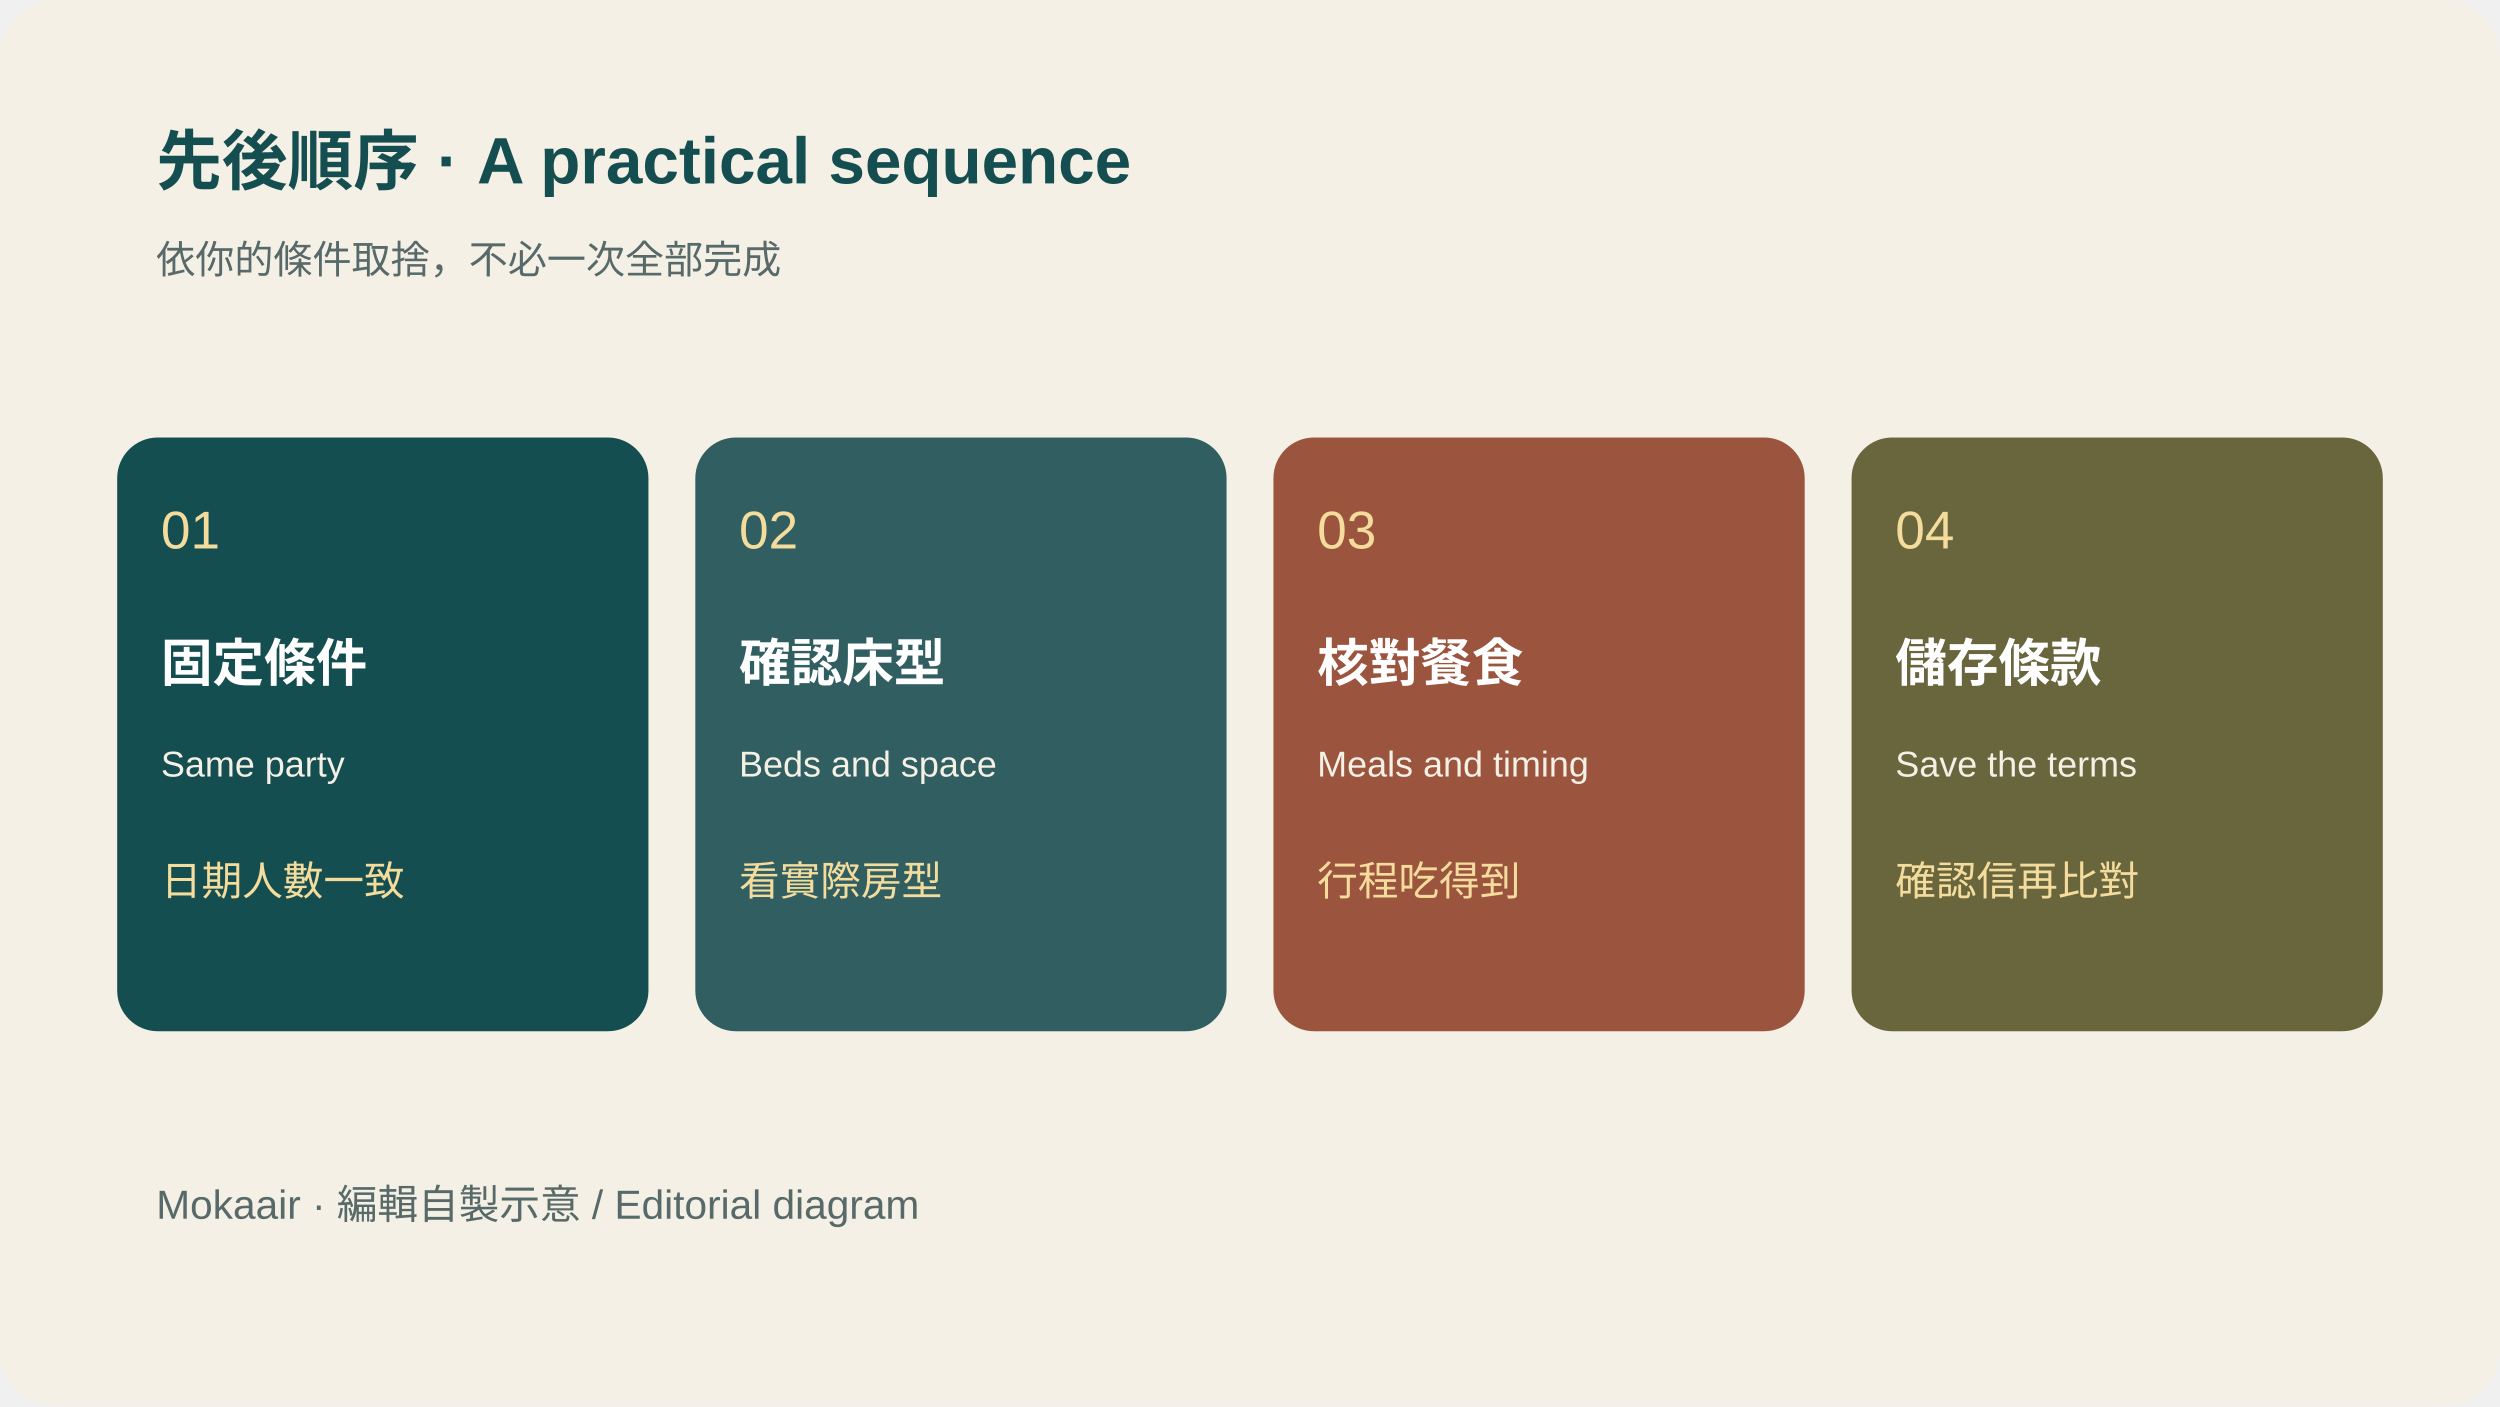
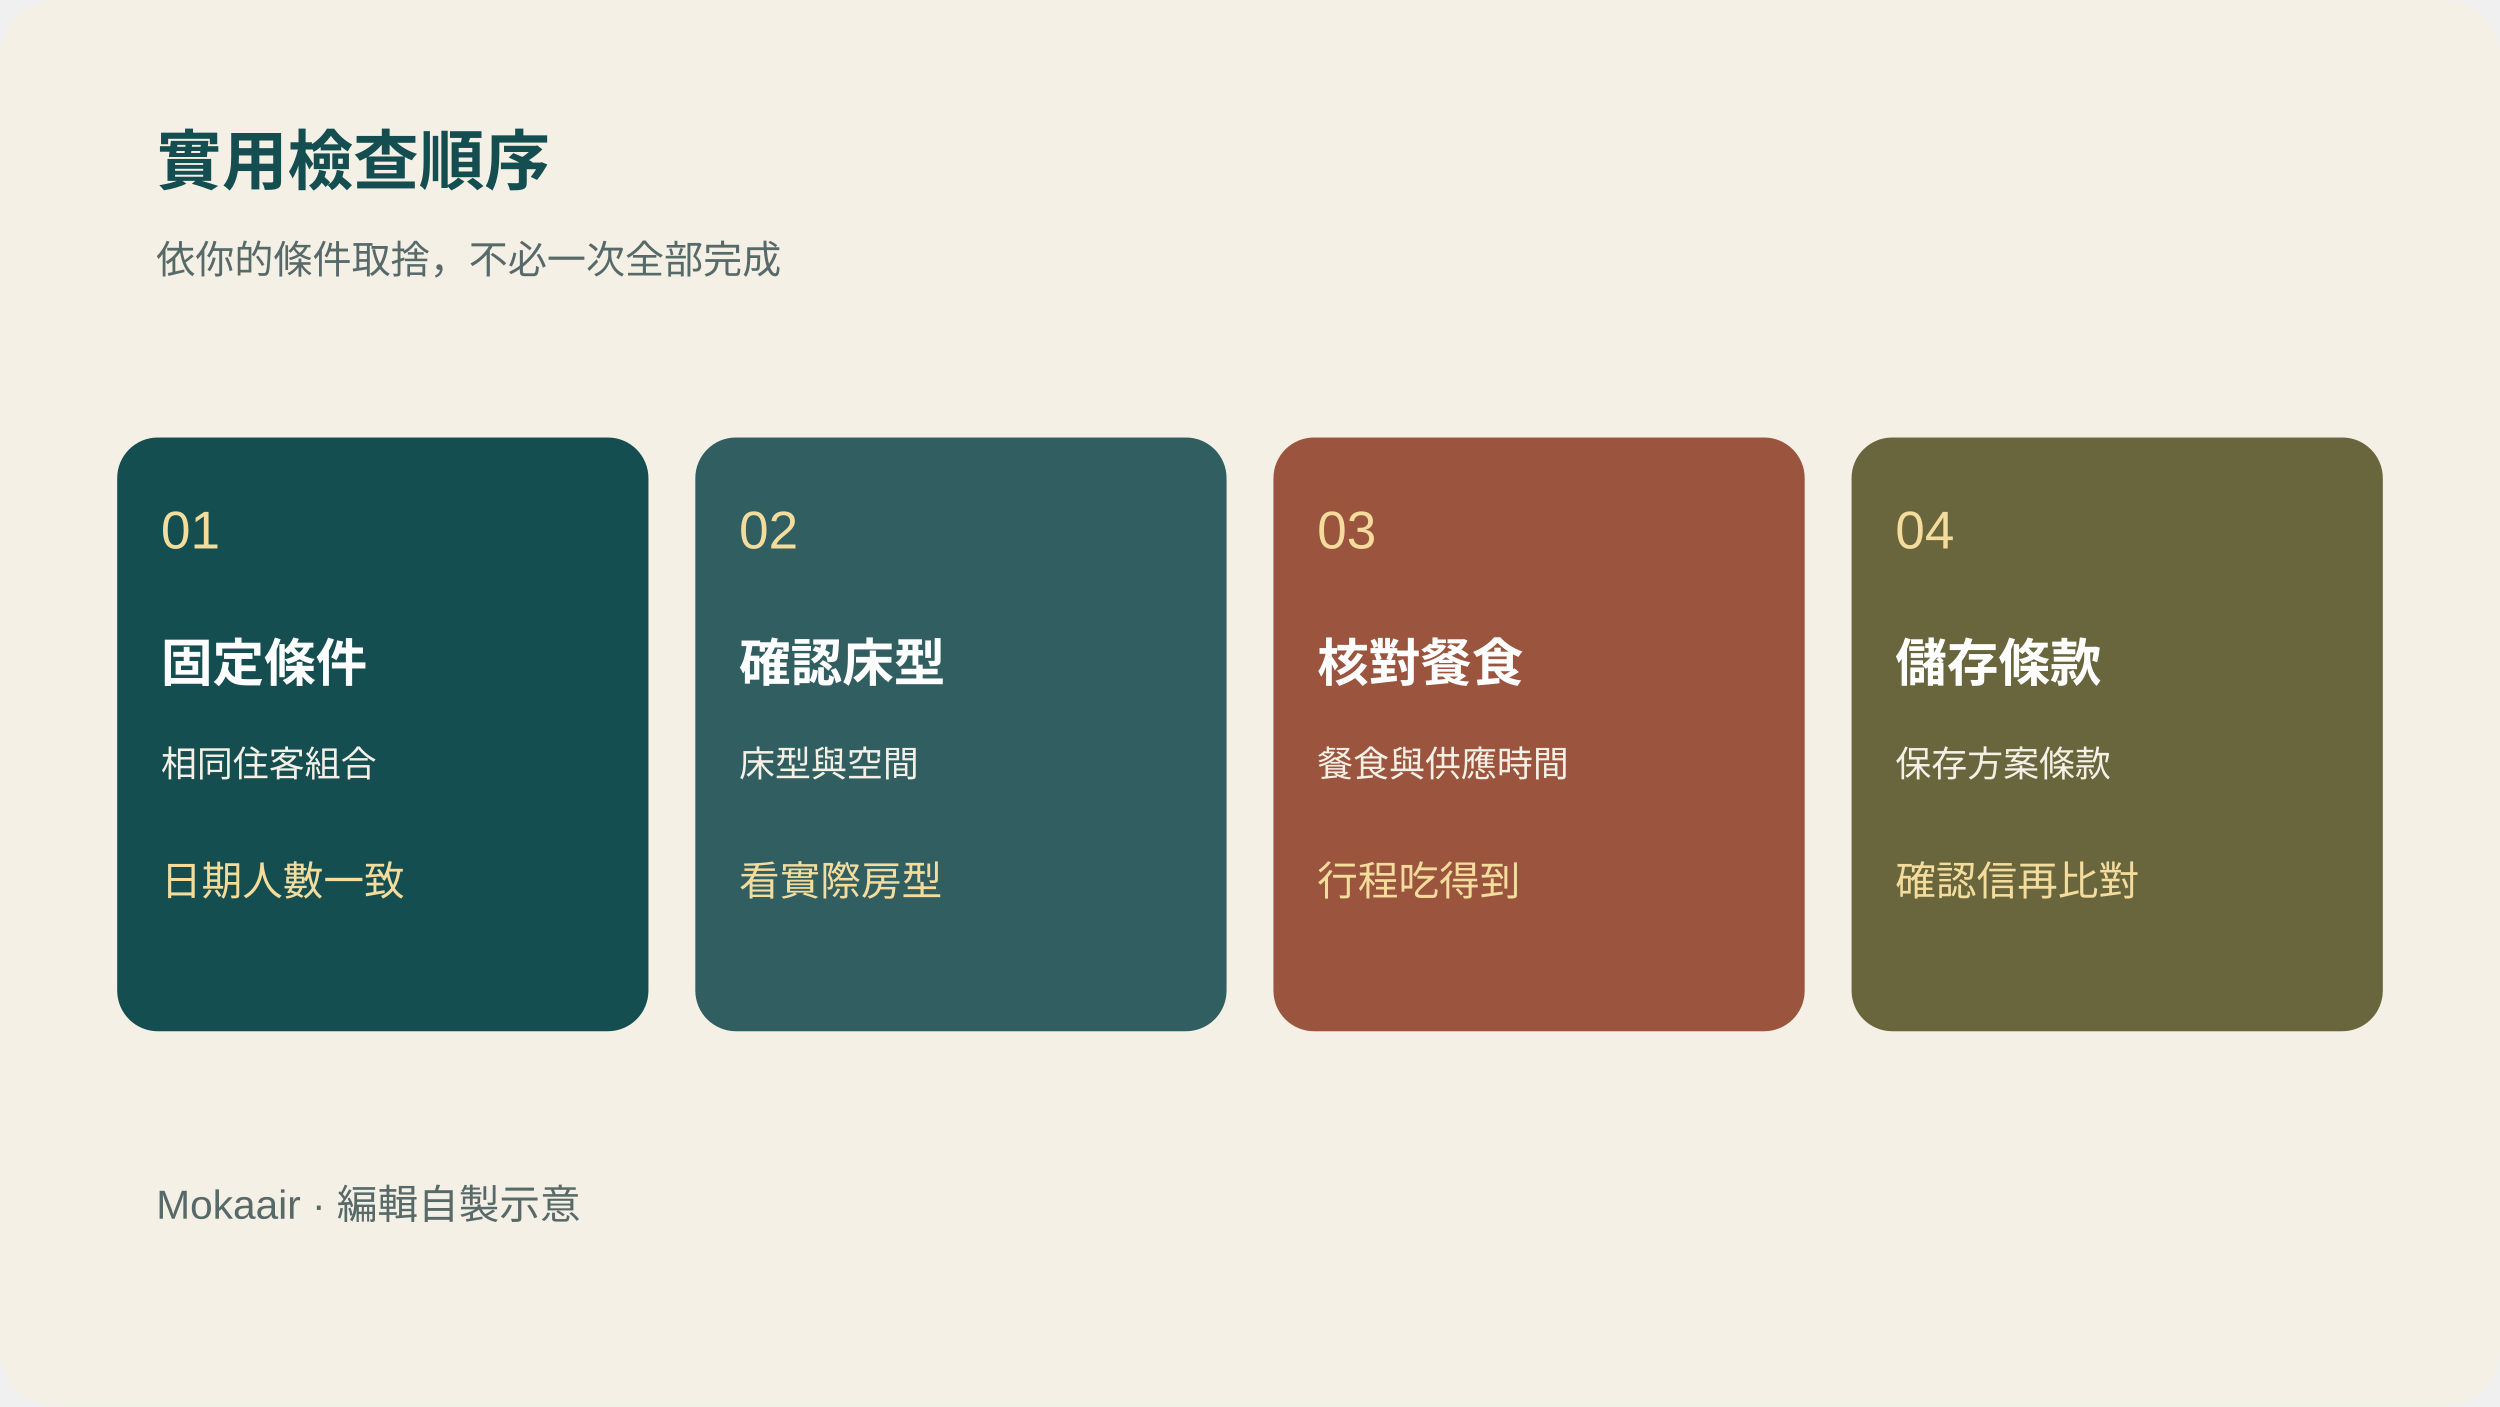
<svg xmlns="http://www.w3.org/2000/svg" width="1600" height="900" viewBox="0 0 1600 900">
  <rect width="1600" height="900" rx="36" fill="#f4f0e5" />
  <g font-family="Noto Sans TC,Microsoft JhengHei,Arial,sans-serif">
-     <text x="100" y="118" fill="#154e50" font-size="42" font-weight="700">先後順序 · A practical sequence</text>
+     <text x="100" y="118" fill="#154e50" font-size="42" font-weight="700">實用檢查順序</text>
    <text x="100" y="175" fill="#576968" font-size="25">依你的條件取捨，不必一次全部完成</text>
    <rect x="75" y="280" width="340" height="380" rx="26" fill="#154e50" />
    <text x="103" y="351" fill="#f4dc9d" font-size="34">01</text>
    <text x="103" y="436" fill="white" font-size="33" font-weight="700">固定條件</text>
-     <text x="103" y="497" fill="#f4f0e5" font-size="23">Same party</text>
+     <text x="103" y="497" fill="#f4f0e5" font-size="23">相同住客組合</text>
    <text x="103" y="573" fill="#f4dc9d" font-size="26">日期人數一致</text>
    <rect x="445" y="280" width="340" height="380" rx="26" fill="#315f61" />
    <text x="473" y="351" fill="#f4dc9d" font-size="34">02</text>
    <text x="473" y="436" fill="white" font-size="33" font-weight="700">確認床型</text>
-     <text x="473" y="497" fill="#f4f0e5" font-size="23">Beds and space</text>
+     <text x="473" y="497" fill="#f4f0e5" font-size="23">床型與空間</text>
    <text x="473" y="573" fill="#f4dc9d" font-size="26">看實際房型</text>
    <rect x="815" y="280" width="340" height="380" rx="26" fill="#9b543d" />
    <text x="843" y="351" fill="#f4dc9d" font-size="34">03</text>
    <text x="843" y="436" fill="white" font-size="33" font-weight="700">核對餐食</text>
-     <text x="843" y="497" fill="#f4f0e5" font-size="23">Meals and timing</text>
+     <text x="843" y="497" fill="#f4f0e5" font-size="23">餐食與供應時間</text>
    <text x="843" y="573" fill="#f4dc9d" font-size="26">行程吃得到</text>
    <rect x="1185" y="280" width="340" height="380" rx="26" fill="#69663d" />
    <text x="1213" y="351" fill="#f4dc9d" font-size="34">04</text>
    <text x="1213" y="436" fill="white" font-size="33" font-weight="700">儲存條款</text>
-     <text x="1213" y="497" fill="#f4f0e5" font-size="23">Save the terms</text>
+     <text x="1213" y="497" fill="#f4f0e5" font-size="23">保存方案條款</text>
    <text x="1213" y="573" fill="#f4dc9d" font-size="26">確認信再比對</text>
-     <text x="100" y="780" fill="#576968" font-size="26">Mokaair · 編輯自製示意 / Editorial diagram</text>
+     <text x="100" y="780" fill="#576968" font-size="26">Mokaair · 編輯自製示意</text>
  </g>
</svg>
